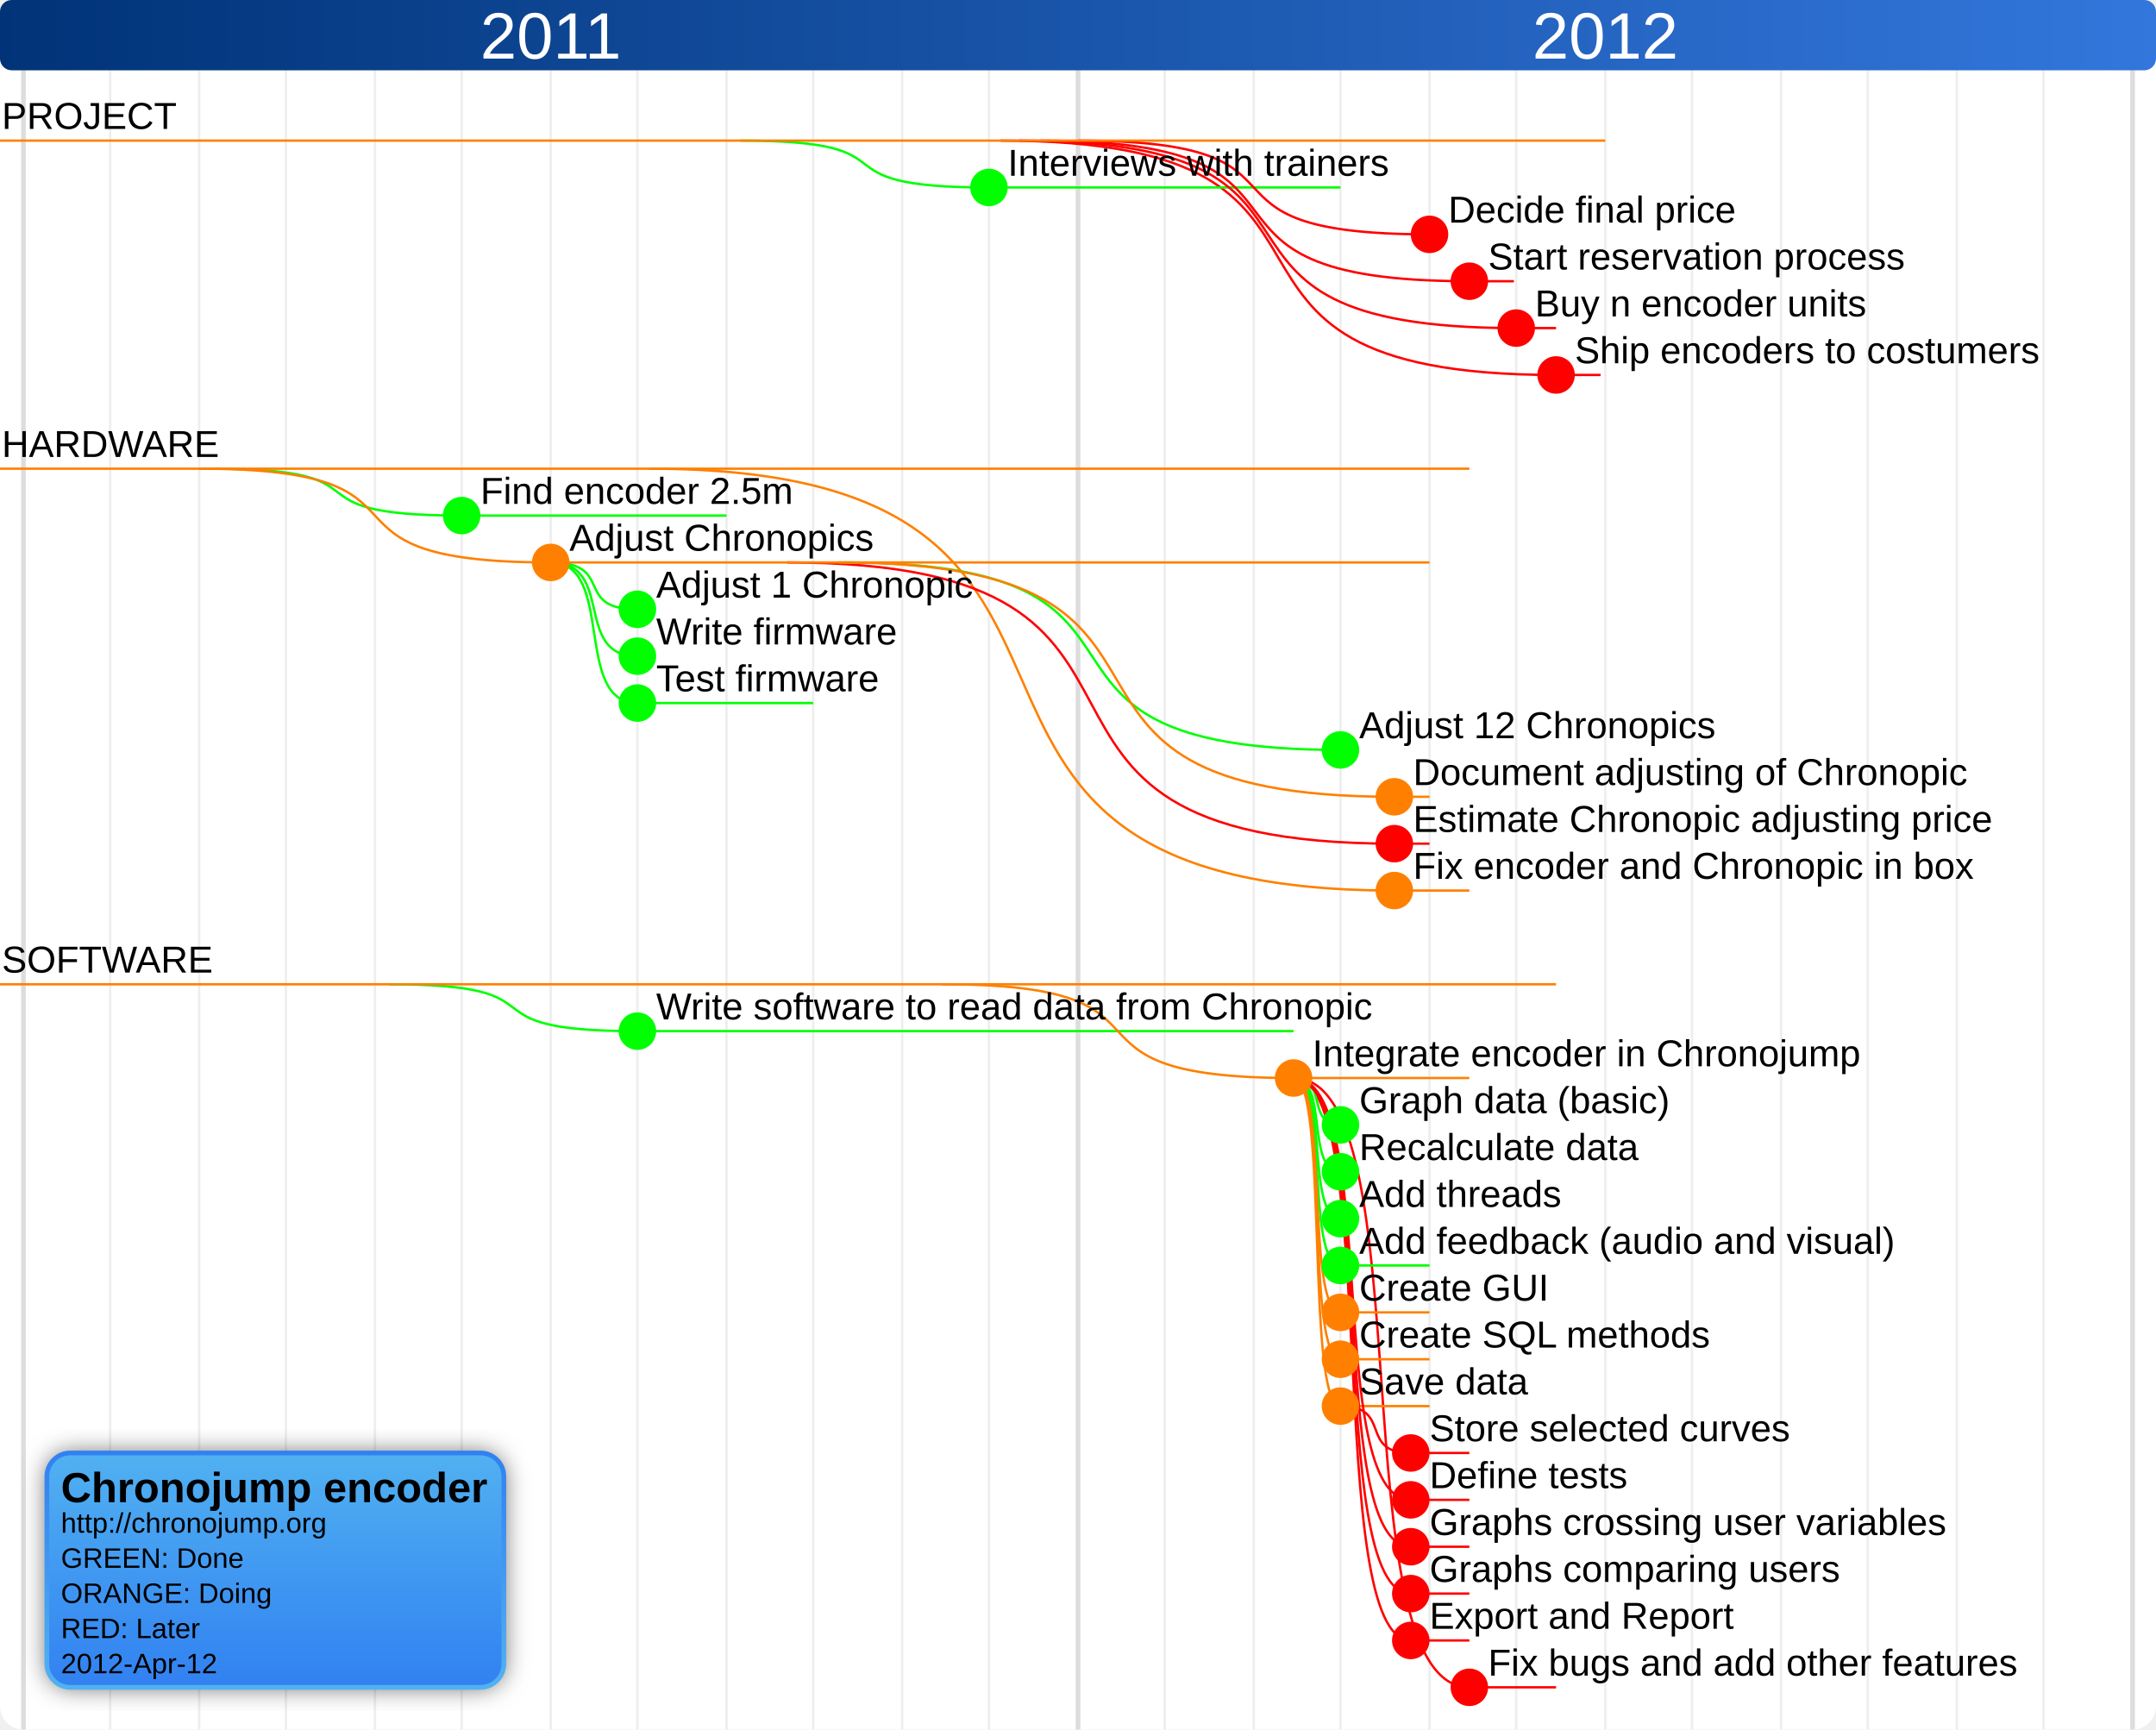
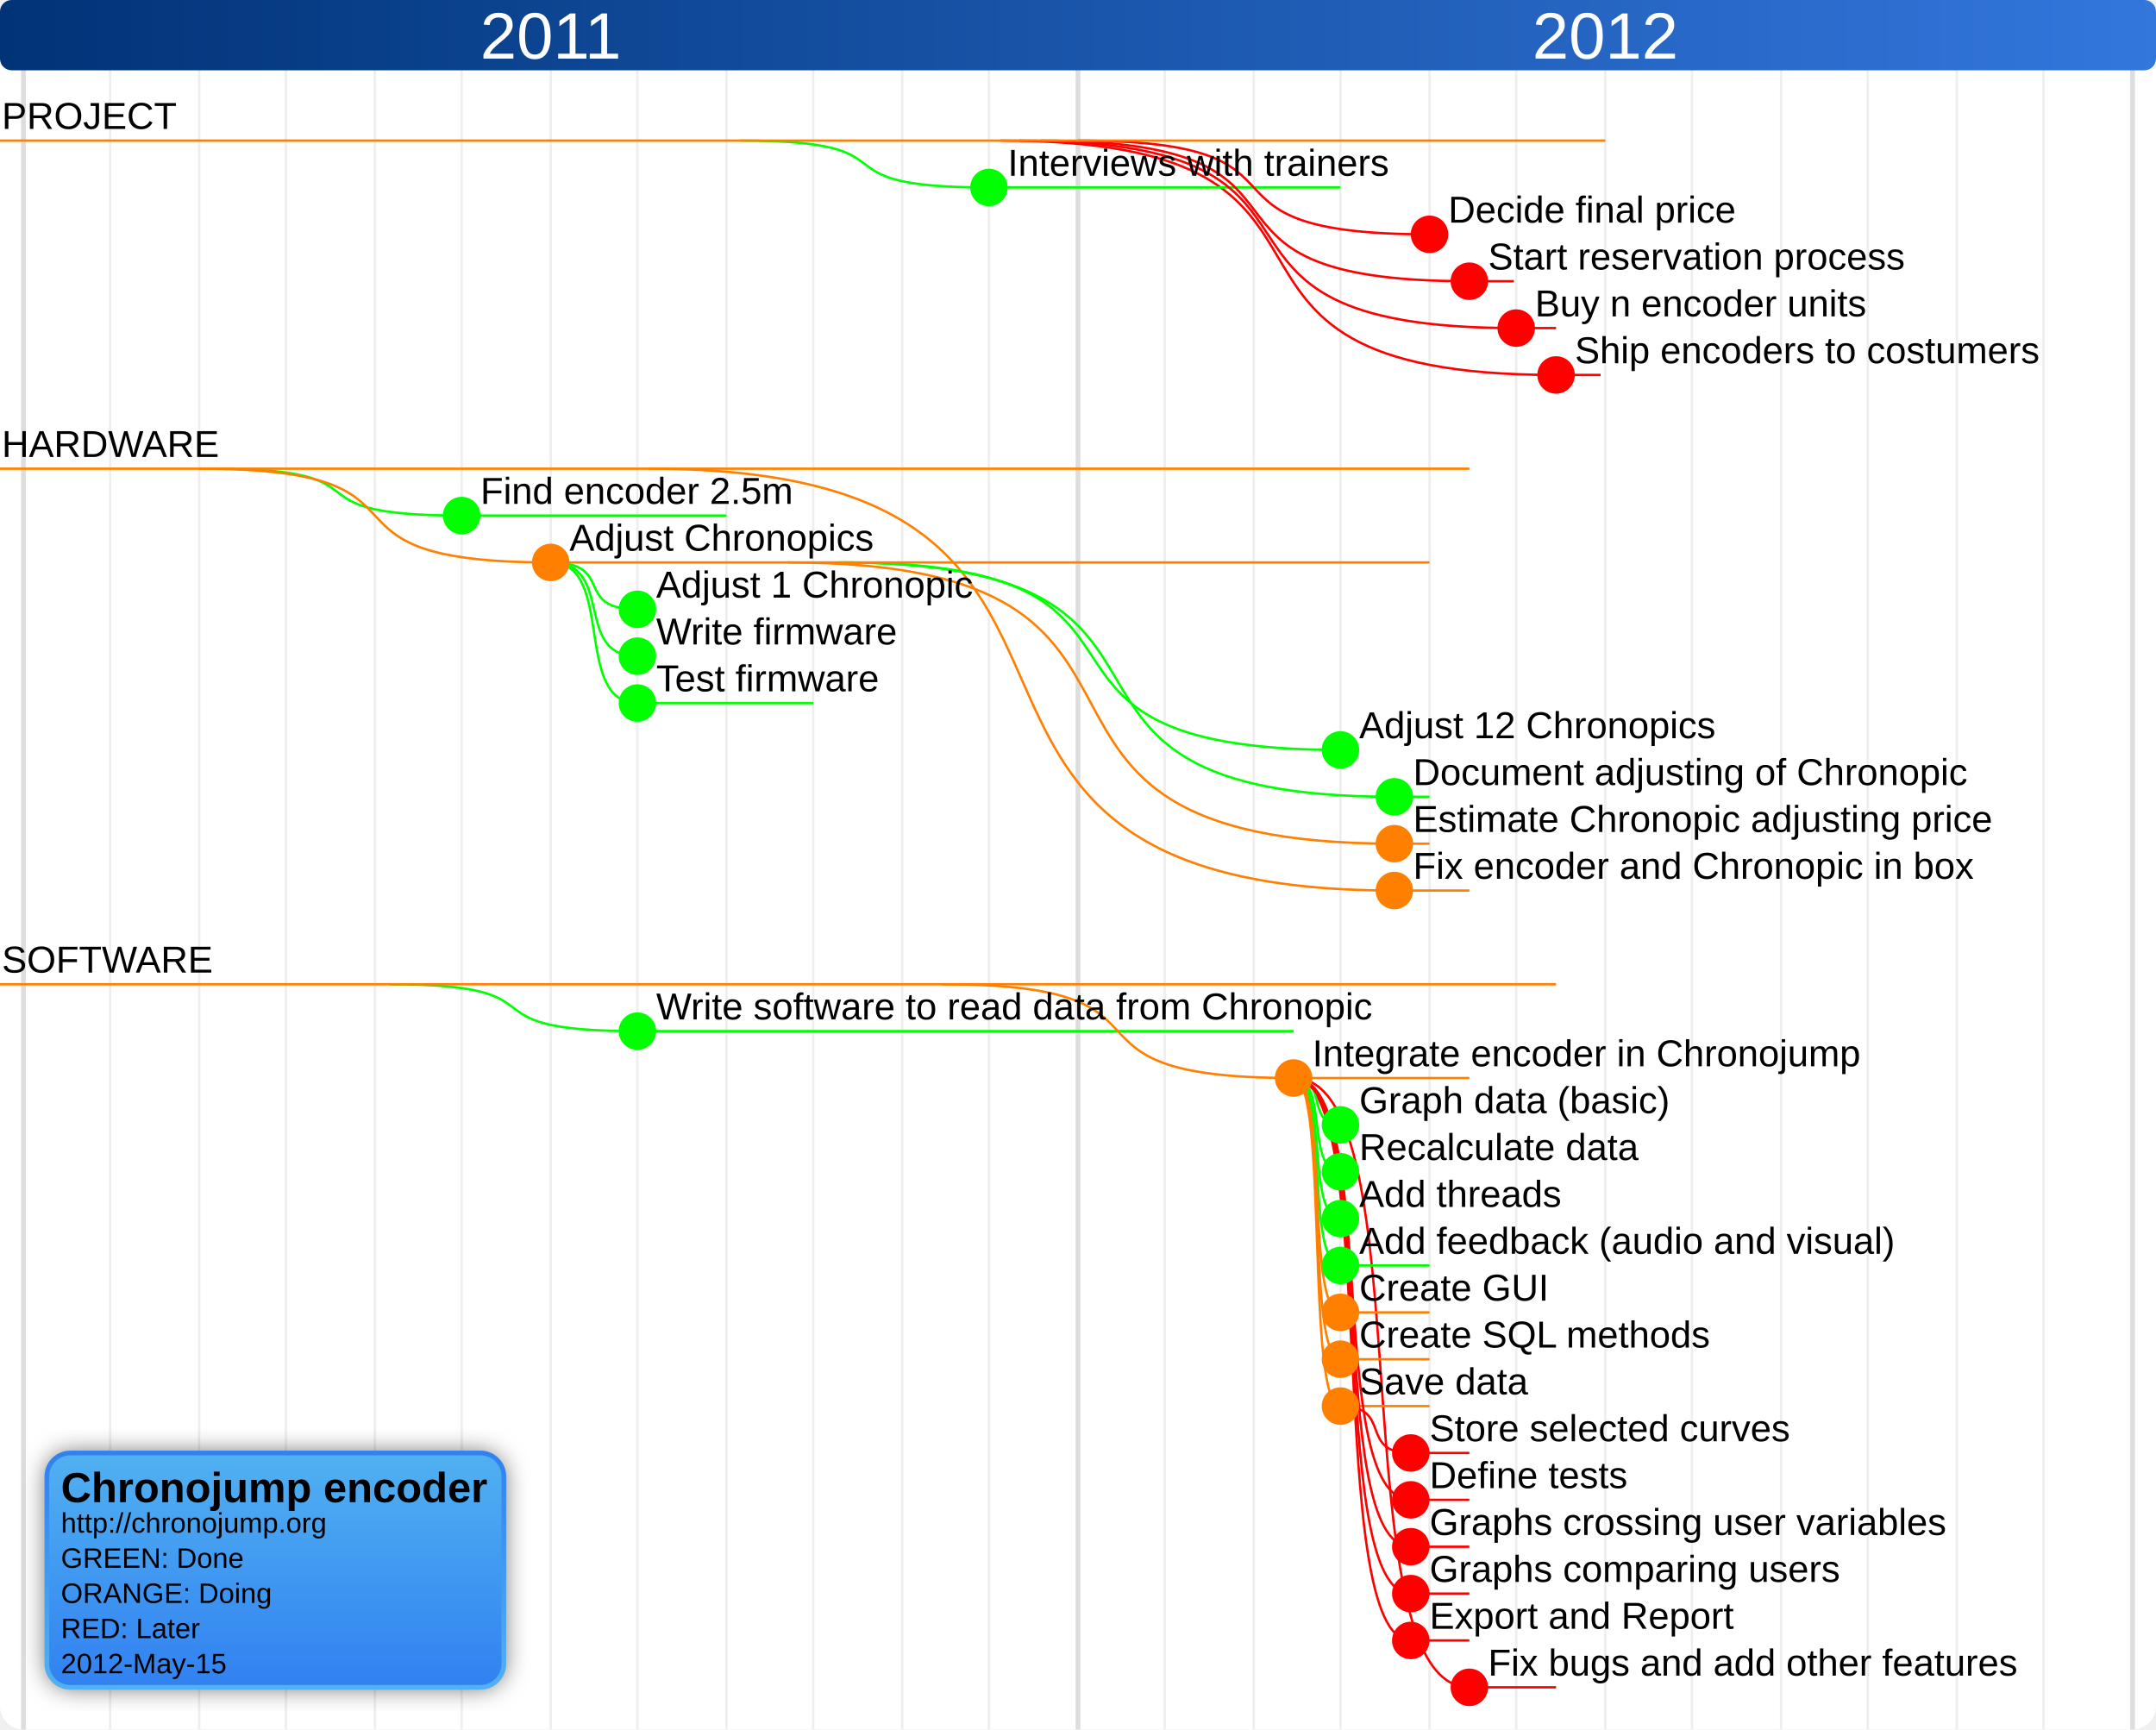
<svg xmlns="http://www.w3.org/2000/svg" version="1.1" width="920" height="738" id="svg2">
  <defs id="defs6">
    <linearGradient id="__yearline" x1="0" y1="0" x2="1" y2="0">
      <stop stop-color="#037" offset="0" stop-opacity="1" id="stop9" />
      <stop stop-color="#37d" offset="1" stop-opacity="1" id="stop11" />
    </linearGradient>
    <linearGradient id="__infobox_fill" x1="0" y1="0" x2="0" y2="1">
      <stop stop-color="#51b1f1" offset="0" stop-opacity="1" id="stop14" />
      <stop stop-color="#3181f1" offset="1" stop-opacity="1" id="stop16" />
    </linearGradient>
    <linearGradient id="__infobox_stroke" x1="0" y1="0" x2="0" y2="1">
      <stop stop-color="#3181f1" offset="0" stop-opacity="1" id="stop19" />
      <stop stop-color="#51b1f1" offset="1" stop-opacity="1" id="stop21" />
    </linearGradient>
    <filter id="__infobox_shadow" color-interpolation-filters="sRGB">
      <feGaussianBlur stdDeviation="5" id="feGaussianBlur24" />
    </filter>
    <circle id="__connectors_start" cx="0" cy="0" r="6" stroke="none" />
    <rect id="__fadeout" height="1" width="0" y="-0.5" x="0" />
  </defs>
  <g id="layer_background">
    <rect x="0" y="0" width="920" height="738" rx="10" ry="10" fill="#fff" id="rect29" />
  </g>
  <g id="layer_yearrulers" stroke-width="1" stroke="#eee">
    <line x1="10" y1="0" x2="10" y2="738" stroke-width="2" stroke="#ddd" id="line32" />
    <line x1="47" y1="0" x2="47" y2="738" id="line34" />
    <line x1="85" y1="0" x2="85" y2="738" id="line36" />
    <line x1="122" y1="0" x2="122" y2="738" id="line38" />
    <line x1="160" y1="0" x2="160" y2="738" id="line40" />
    <line x1="197" y1="0" x2="197" y2="738" id="line42" />
    <line x1="235" y1="0" x2="235" y2="738" id="line44" />
    <line x1="272" y1="0" x2="272" y2="738" id="line46" />
    <line x1="310" y1="0" x2="310" y2="738" id="line48" />
    <line x1="347" y1="0" x2="347" y2="738" id="line50" />
    <line x1="385" y1="0" x2="385" y2="738" id="line52" />
    <line x1="422" y1="0" x2="422" y2="738" id="line54" />
    <line x1="460" y1="0" x2="460" y2="738" stroke-width="2" stroke="#ddd" id="line56" />
    <line x1="497" y1="0" x2="497" y2="738" id="line58" />
    <line x1="535" y1="0" x2="535" y2="738" id="line60" />
    <line x1="572" y1="0" x2="572" y2="738" id="line62" />
    <line x1="610" y1="0" x2="610" y2="738" id="line64" />
    <line x1="647" y1="0" x2="647" y2="738" id="line66" />
    <line x1="685" y1="0" x2="685" y2="738" id="line68" />
    <line x1="722" y1="0" x2="722" y2="738" id="line70" />
    <line x1="760" y1="0" x2="760" y2="738" id="line72" />
    <line x1="797" y1="0" x2="797" y2="738" id="line74" />
    <line x1="835" y1="0" x2="835" y2="738" id="line76" />
    <line x1="872" y1="0" x2="872" y2="738" id="line78" />
    <line x1="910" y1="0" x2="910" y2="738" stroke-width="2" stroke="#ddd" id="line80" />
  </g>
  <g id="layer_domains" />
  <g id="layer_connectors" style="opacity:0.6;" />
  <g id="layer_lines" style="fill:none;stroke-width:1;">
    <path id="__line_Ship__encoders__to__costumers" d="M 427 60 C 604.75,60 486.25,160 664,160 L 664 160 L 683 160" stroke="#ff0000" style="stroke-width:1;" />
    <path id="__line_Interviews__with__trainers" d="M 316 60 C 395.5,60 342.5,80 422,80 L 422 80 L 572 80" stroke="#00ff00" style="stroke-width:1;" />
    <path id="__line_Decide__final__price" d="M 460 60 C 572.5,60 497.5,100 610,100 L 610 100 L 610 100" stroke="#ff0000" style="stroke-width:1;" />
    <path id="__line_Start__reservation__process" d="M 444 60 C 581.25,60 489.75,120 627,120 L 627 120 L 646 120" stroke="#ff0000" style="stroke-width:1;" />
    <path id="__line_Buy__n__encoder__units" d="M 435 60 C 594,60 488,140 647,140 L 647 140 L 664 140" stroke="#ff0000" style="stroke-width:1;" />
    <path id="__line_-__PROJECT" d="M -17 60 L 685 60" stroke="#FF8000" style="stroke-width:1;" />
    <path id="__line_Fix__encoder__and__Chronopic__in__box" d="M 277 200 C 515.5,200 356.5,380 595,380 L 595 380 L 627 380" stroke="#ff8000" style="stroke-width:1;" />
    <path id="__line_Find__encoder__2.5m" d="M 91 200 C 170.5,200 117.5,220 197,220 L 197 220 L 310 220" stroke="#00ff00" style="stroke-width:1;" />
-     <path id="__line_Estimate__Chronopic__adjusting__price" d="M 336 240 C 530.25,240 400.75,360 595,360 L 595 360 L 610 360" stroke="#ff0000" style="stroke-width:1;" />
+     <path id="__line_Estimate__Chronopic__adjusting__price" d="M 336 240 C 530.25,240 400.75,360 595,360 L 595 360 L 610 360" stroke="#ff8000" style="stroke-width:1;" />
    <path id="__line_Adjust__1__Chronopic" d="M 235 240 C 262.75,240 244.25,260 272,260 L 272 260 L 272 260" stroke="#00ff00" style="stroke-width:1;" />
    <path id="__line_Write__firmware" d="M 235 240 C 262.75,240 244.25,280 272,280 L 272 280 L 272 280" stroke="#00ff00" style="stroke-width:1;" />
    <path id="__line_Test__firmware" d="M 235 240 C 262.75,240 244.25,300 272,300 L 272 300 L 347 300" stroke="#00ff00" style="stroke-width:1;" />
    <path id="__line_Adjust__12__Chronopics" d="M 360 240 C 519,240 413,320 572,320 L 572 320 L 572 320" stroke="#00ff00" style="stroke-width:1;" />
-     <path id="__line_Document__adjusting__of__Chronopic" d="M 358 240 C 535.75,240 417.25,340 595,340 L 595 340 L 610 340" stroke="#ff8000" style="stroke-width:1;" />
+     <path id="__line_Document__adjusting__of__Chronopic" d="M 358 240 C 535.75,240 417.25,340 595,340 L 595 340 L 610 340" stroke="#00ff00" style="stroke-width:1;" />
    <path id="__line_Adjust__Chronopics" d="M 85 200 C 197.5,200 122.5,240 235,240 L 235 240 L 610 240" stroke="#ff8000" style="stroke-width:1;" />
    <path id="__line_-__HARDWARE" d="M -17 200 L 627 200" stroke="#FF8000" style="stroke-width:1;" />
    <path id="__line_Export__and__Report" d="M 552 460 C 589.5,460 564.5,700 602,700 L 602 700 L 627 700" stroke="#ff0000" style="stroke-width:1;" />
    <path id="__line_Write__software__to__read__data__from__Chronopic" d="M 166 420 C 245.5,420 192.5,440 272,440 L 272 440 L 552 440" stroke="#00ff00" style="stroke-width:1;" />
    <path id="__line_Fix__bugs__and__add__other__features" d="M 552 460 C 608.25,460 570.75,720 627,720 L 627 720 L 664 720" stroke="#ff0000" style="stroke-width:1;" />
    <path id="__line_Graph__data__(basic)" d="M 552 460 C 567,460 557,480 572,480 L 572 480 L 572 480" stroke="#00ff00" style="stroke-width:1;" />
    <path id="__line_Recalculate__data" d="M 552 460 C 567,460 557,500 572,500 L 572 500 L 572 500" stroke="#00ff00" style="stroke-width:1;" />
    <path id="__line_Add__threads" d="M 552 460 C 567,460 557,520 572,520 L 572 520 L 572 520" stroke="#00ff00" style="stroke-width:1;" />
    <path id="__line_Add__feedback__(audio__and__visual)" d="M 552 460 C 567,460 557,540 572,540 L 572 540 L 610 540" stroke="#00ff00" style="stroke-width:1;" />
    <path id="__line_Create__GUI" d="M 552 460 C 567,460 557,560 572,560 L 572 560 L 610 560" stroke="#ff8000" style="stroke-width:1;" />
    <path id="__line_Create__SQL__methods" d="M 552 460 C 567,460 557,580 572,580 L 572 580 L 610 580" stroke="#ff8000" style="stroke-width:1;" />
    <path id="__line_Store__selected__curves" d="M 572 600 C 594.5,600 579.5,620 602,620 L 602 620 L 627 620" stroke="#ff0000" style="stroke-width:1;" />
    <path id="__line_Save__data" d="M 552 460 C 567,460 557,600 572,600 L 572 600 L 610 600" stroke="#ff8000" style="stroke-width:1;" />
    <path id="__line_Define__tests" d="M 552 460 C 589.5,460 564.5,640 602,640 L 602 640 L 627 640" stroke="#ff0000" style="stroke-width:1;" />
    <path id="__line_Graphs__crossing__user__variables" d="M 552 460 C 589.5,460 564.5,660 602,660 L 602 660 L 627 660" stroke="#ff0000" style="stroke-width:1;" />
    <path id="__line_Graphs__comparing__users" d="M 552 460 C 589.5,460 564.5,680 602,680 L 602 680 L 627 680" stroke="#ff0000" style="stroke-width:1;" />
    <path id="__line_Integrate__encoder__in__Chronojump" d="M 402 420 C 514.5,420 439.5,460 552,460 L 552 460 L 627 460" stroke="#ff8000" style="stroke-width:1;" />
    <path id="__line_-__SOFTWARE" d="M -17 420 L 664 420" stroke="#FF8000" style="stroke-width:1;" />
  </g>
  <g id="layer_dots" style="stroke:none;">
    <circle id="__dot_Ship__encoders__to__costumers" cx="664" cy="160" r="8" fill="#ff0000" stroke="none" />
    <circle id="__dot_Interviews__with__trainers" cx="422" cy="80" r="8" fill="#00ff00" stroke="none" />
    <circle id="__dot_Decide__final__price" cx="610" cy="100" r="8" fill="#ff0000" stroke="none" />
    <circle id="__dot_Start__reservation__process" cx="627" cy="120" r="8" fill="#ff0000" stroke="none" />
    <circle id="__dot_Buy__n__encoder__units" cx="647" cy="140" r="8" fill="#ff0000" stroke="none" />
    <circle id="__dot_-__PROJECT" cx="-17" cy="60" r="8" fill="#FF8000" stroke="none" />
    <circle id="__dot_Fix__encoder__and__Chronopic__in__box" cx="595" cy="380" r="8" fill="#ff8000" stroke="none" />
    <circle id="__dot_Find__encoder__2.5m" cx="197" cy="220" r="8" fill="#00ff00" stroke="none" />
-     <circle id="__dot_Estimate__Chronopic__adjusting__price" cx="595" cy="360" r="8" fill="#ff0000" stroke="none" />
+     <circle id="__dot_Estimate__Chronopic__adjusting__price" cx="595" cy="360" r="8" fill="#ff8000" stroke="none" />
    <circle id="__dot_Adjust__1__Chronopic" cx="272" cy="260" r="8" fill="#00ff00" stroke="none" />
    <circle id="__dot_Write__firmware" cx="272" cy="280" r="8" fill="#00ff00" stroke="none" />
    <circle id="__dot_Test__firmware" cx="272" cy="300" r="8" fill="#00ff00" stroke="none" />
    <circle id="__dot_Adjust__12__Chronopics" cx="572" cy="320" r="8" fill="#00ff00" stroke="none" />
-     <circle id="__dot_Document__adjusting__of__Chronopic" cx="595" cy="340" r="8" fill="#ff8000" stroke="none" />
+     <circle id="__dot_Document__adjusting__of__Chronopic" cx="595" cy="340" r="8" fill="#00ff00" stroke="none" />
    <circle id="__dot_Adjust__Chronopics" cx="235" cy="240" r="8" fill="#ff8000" stroke="none" />
    <circle id="__dot_-__HARDWARE" cx="-17" cy="200" r="8" fill="#FF8000" stroke="none" />
    <circle id="__dot_Export__and__Report" cx="602" cy="700" r="8" fill="#ff0000" stroke="none" />
    <circle id="__dot_Write__software__to__read__data__from__Chronopic" cx="272" cy="440" r="8" fill="#00ff00" stroke="none" />
    <circle id="__dot_Fix__bugs__and__add__other__features" cx="627" cy="720" r="8" fill="#ff0000" stroke="none" />
    <circle id="__dot_Graph__data__(basic)" cx="572" cy="480" r="8" fill="#00ff00" stroke="none" />
    <circle id="__dot_Recalculate__data" cx="572" cy="500" r="8" fill="#00ff00" stroke="none" />
    <circle id="__dot_Add__threads" cx="572" cy="520" r="8" fill="#00ff00" stroke="none" />
    <circle id="__dot_Add__feedback__(audio__and__visual)" cx="572" cy="540" r="8" fill="#00ff00" stroke="none" />
    <circle id="__dot_Create__GUI" cx="572" cy="560" r="8" fill="#ff8000" stroke="none" />
    <circle id="__dot_Create__SQL__methods" cx="572" cy="580" r="8" fill="#ff8000" stroke="none" />
    <circle id="__dot_Store__selected__curves" cx="602" cy="620" r="8" fill="#ff0000" stroke="none" />
    <circle id="__dot_Save__data" cx="572" cy="600" r="8" fill="#ff8000" stroke="none" />
    <circle id="__dot_Define__tests" cx="602" cy="640" r="8" fill="#ff0000" stroke="none" />
    <circle id="__dot_Graphs__crossing__user__variables" cx="602" cy="660" r="8" fill="#ff0000" stroke="none" />
    <circle id="__dot_Graphs__comparing__users" cx="602" cy="680" r="8" fill="#ff0000" stroke="none" />
    <circle id="__dot_Integrate__encoder__in__Chronojump" cx="552" cy="460" r="8" fill="#ff8000" stroke="none" />
    <circle id="__dot_-__SOFTWARE" cx="-17" cy="420" r="8" fill="#FF8000" stroke="none" />
  </g>
  <g id="layer_icons" />
  <g id="layer_labels" style="font-size:16px;stroke:none;fill:#000;font-family:Liberation Sans, Arial, Helvetica;-inkscape-font-specification:Liberation Sans, Arial, Helvetica;">
    <text x="672" y="155" id="text152">Ship encoders to costumers</text>
    <text x="430" y="75" id="text154">Interviews with trainers</text>
    <text x="618" y="95" id="text156">Decide final price</text>
    <text x="635" y="115" id="text158">Start reservation process</text>
    <text x="655" y="135" id="text160">Buy n encoder units</text>
    <text x="-9" y="55" id="text162">- PROJECT</text>
    <text x="603" y="375" id="text164">Fix encoder and Chronopic in box</text>
    <text x="205" y="215" id="text166">Find encoder 2.5m</text>
    <text x="603" y="355" id="text168">Estimate Chronopic adjusting price</text>
    <text x="280" y="255" id="text170">Adjust 1 Chronopic</text>
    <text x="280" y="275" id="text172">Write firmware</text>
    <text x="280" y="295" id="text174">Test firmware</text>
    <text x="580" y="315" id="text176">Adjust 12 Chronopics</text>
    <text x="603" y="335" id="text178">Document adjusting of Chronopic</text>
    <text x="243" y="235" id="text180">Adjust Chronopics</text>
    <text x="-9" y="195" id="text182">- HARDWARE</text>
    <text x="610" y="695" id="text184">Export and Report</text>
    <text x="280" y="435" id="text186">Write software to read data from Chronopic</text>
    <text x="635" y="715" id="text188">Fix bugs and add other features</text>
    <text x="580" y="475" id="text190">Graph data (basic)</text>
    <text x="580" y="495" id="text192">Recalculate data</text>
    <text x="580" y="515" id="text194">Add threads</text>
    <text x="580" y="535" id="text196">Add feedback (audio and visual)</text>
    <text x="580" y="555" id="text198">Create GUI</text>
    <text x="580" y="575" id="text200">Create SQL methods</text>
    <text x="610" y="615" id="text202">Store selected curves</text>
    <text x="580" y="595" id="text204">Save data</text>
    <text x="610" y="635" id="text206">Define tests</text>
    <text x="610" y="655" id="text208">Graphs crossing user variables</text>
    <text x="610" y="675" id="text210">Graphs comparing users</text>
    <text x="560" y="455" id="text212">Integrate encoder in Chronojump</text>
    <text x="-9" y="415" id="text214">- SOFTWARE</text>
  </g>
  <g id="layer_yearlines" style="stroke:none;fill:url(#__yearline);">
    <rect x="0" y="0" rx="5" ry="5" width="920" height="30" id="rect217" />
    <g style="font-size:28px;stroke:none;fill:#fff;font-family:Liberation Sans, Arial, Helvetica;-inkscape-font-specification:Liberation Sans, Arial, Helvetica;text-anchor:middle;" id="g219">
      <text x="235" y="25" id="text221">
        <tspan id="tspan223">2011</tspan>
      </text>
      <text x="685" y="25" id="text225">
        <tspan id="tspan227">2012</tspan>
      </text>
    </g>
  </g>
  <g id="layer_infobox" style="stroke:none;fill:#000;font-family:Liberation Sans, Arial, Helvetica;-inkscape-font-specification:Liberation Sans, Arial, Helvetica;">
    <rect x="20" y="620" width="195" height="100" rx="10" ry="10" fill="#000" filter="url(#__infobox_shadow)" opacity="0.6" id="rect230" />
    <rect x="20" y="620" width="195" height="100" rx="10" ry="10" fill="url(#__infobox_fill)" stroke="url(#__infobox_stroke)" stroke-width="2" id="rect232" />
    <text x="26" y="641" id="text234">
      <tspan style="font-size:18px;font-weight:bold;" id="tspan236">Chronojump encoder</tspan>
    </text>
    <text x="26" y="654" id="text238">
      <tspan style="font-size:12px;" id="tspan240">http://chronojump.org</tspan>
    </text>
    <text x="26" y="669" id="text242">
      <tspan style="font-size:12px;" id="tspan244">GREEN: Done</tspan>
    </text>
    <text x="26" y="684" id="text246">
      <tspan style="font-size:12px;" id="tspan248">ORANGE: Doing</tspan>
    </text>
    <text x="26" y="699" id="text250">
      <tspan style="font-size:12px;" id="tspan252">RED: Later</tspan>
    </text>
    <text x="26" y="714" id="text254">
-       <tspan style="font-size:12px;" id="tspan256">2012-Apr-12</tspan>
+       <tspan style="font-size:12px;" id="tspan256">2012-May-15</tspan>
    </text>
  </g>
  <g id="layer_included_png" />
  <g id="layer_included_svg" />
</svg>
